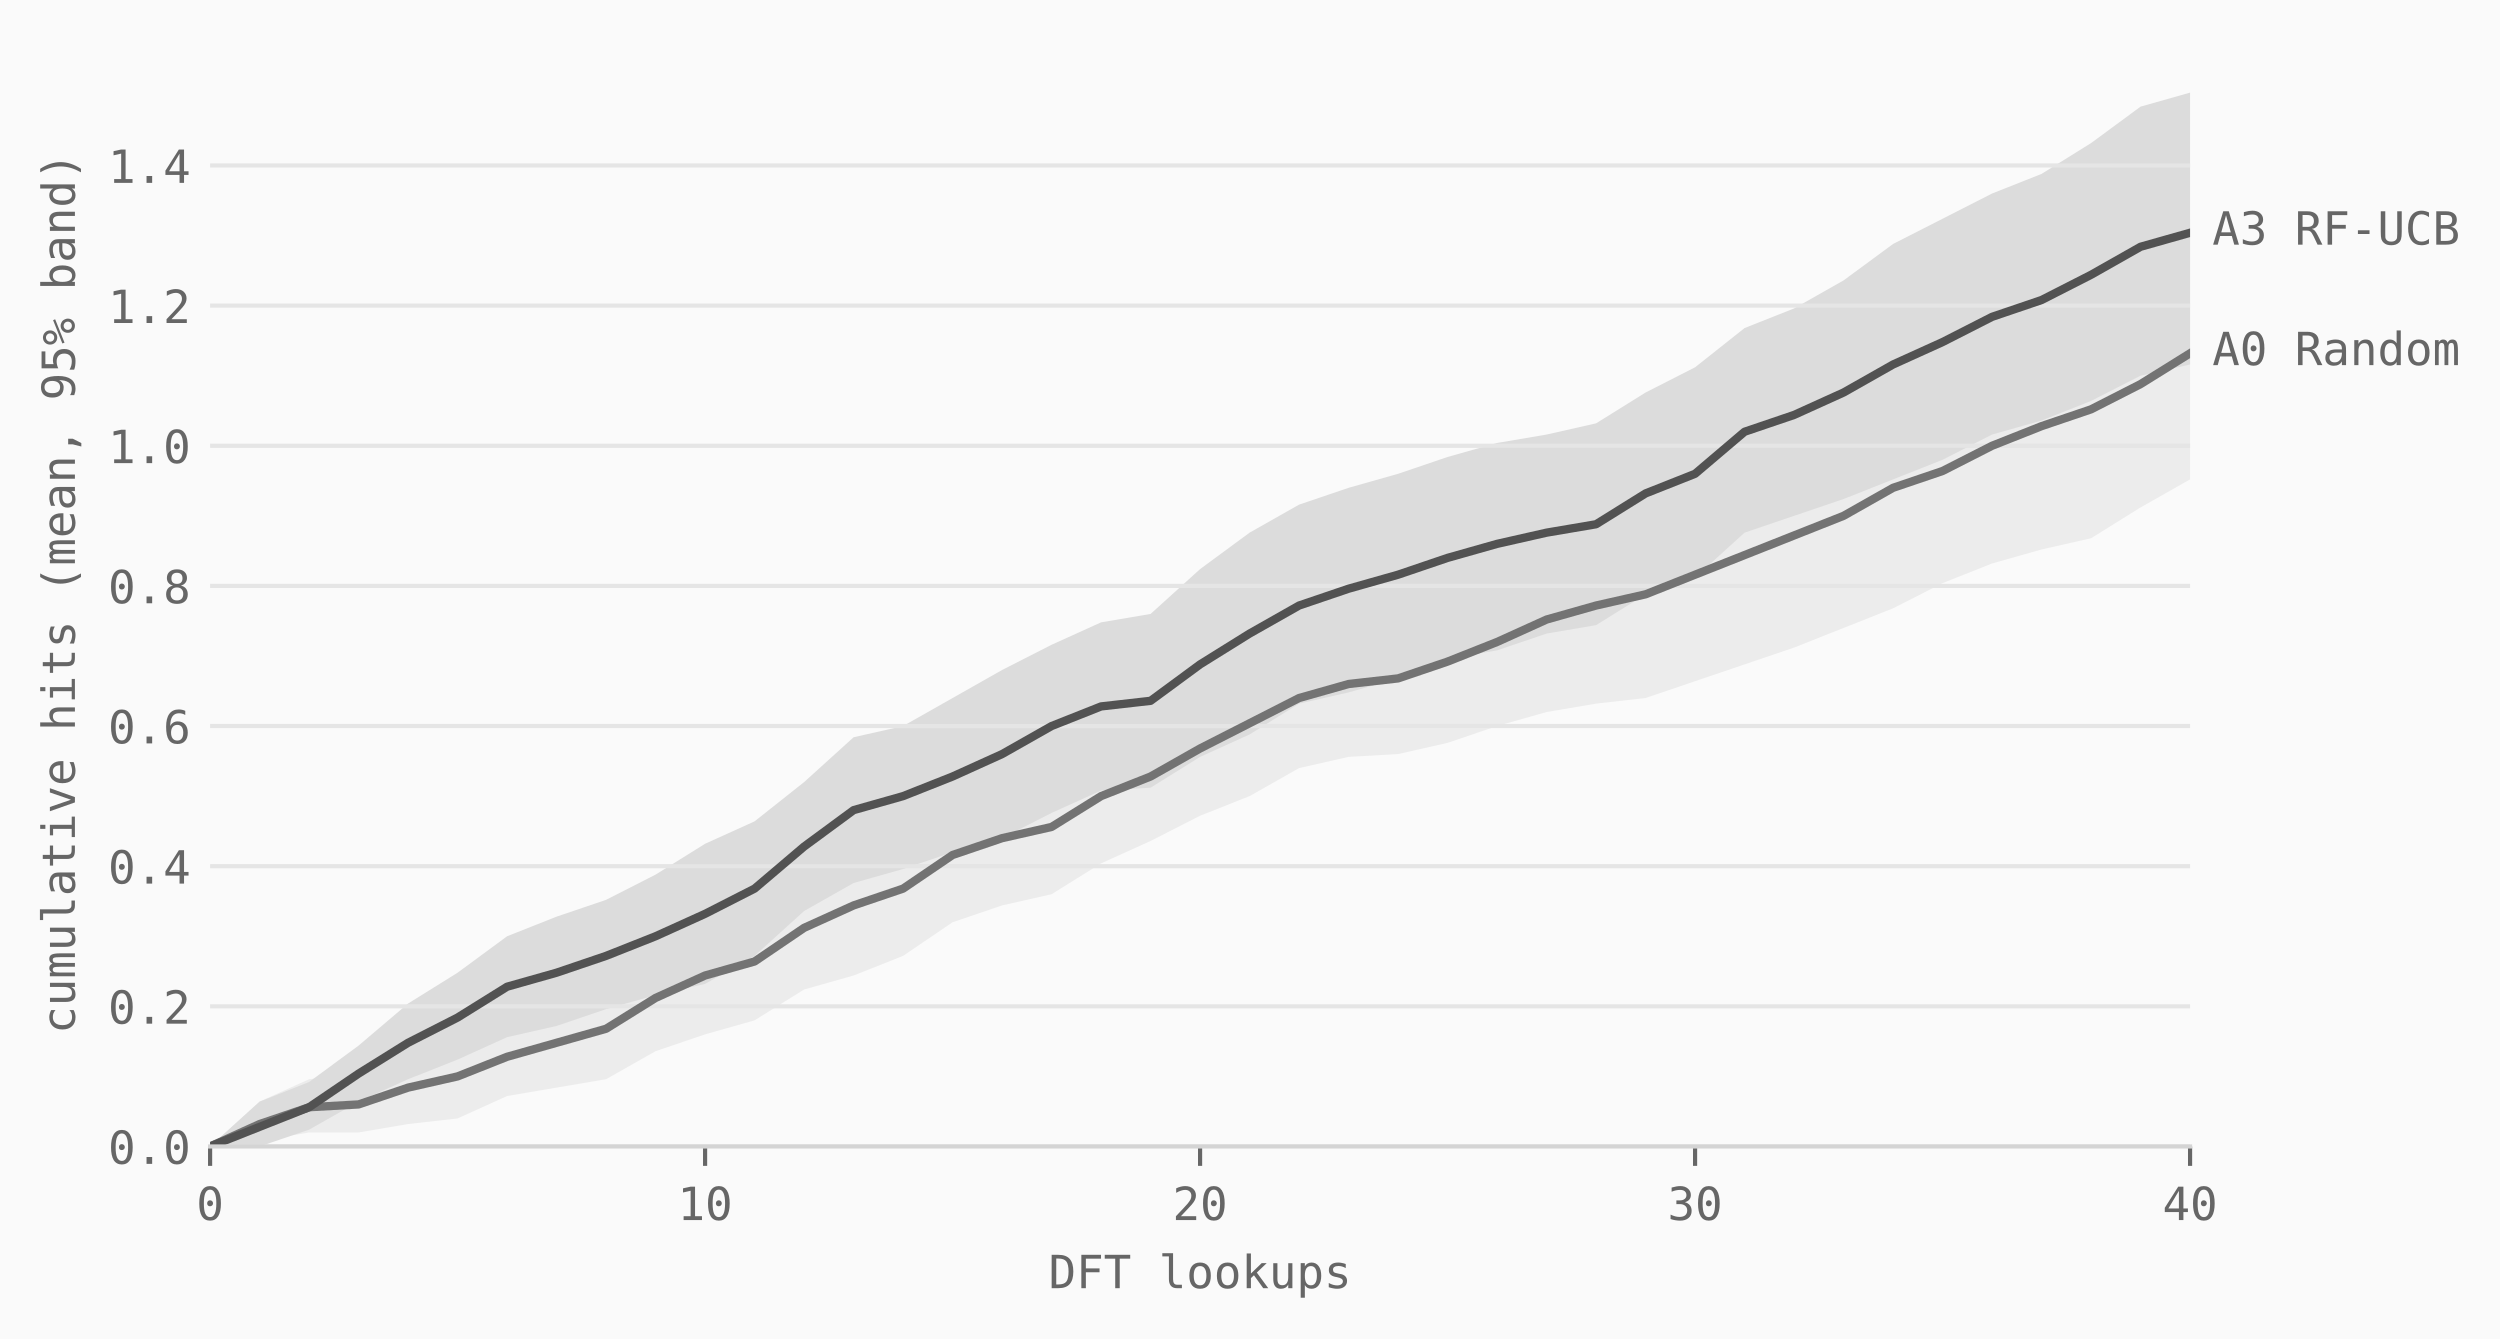
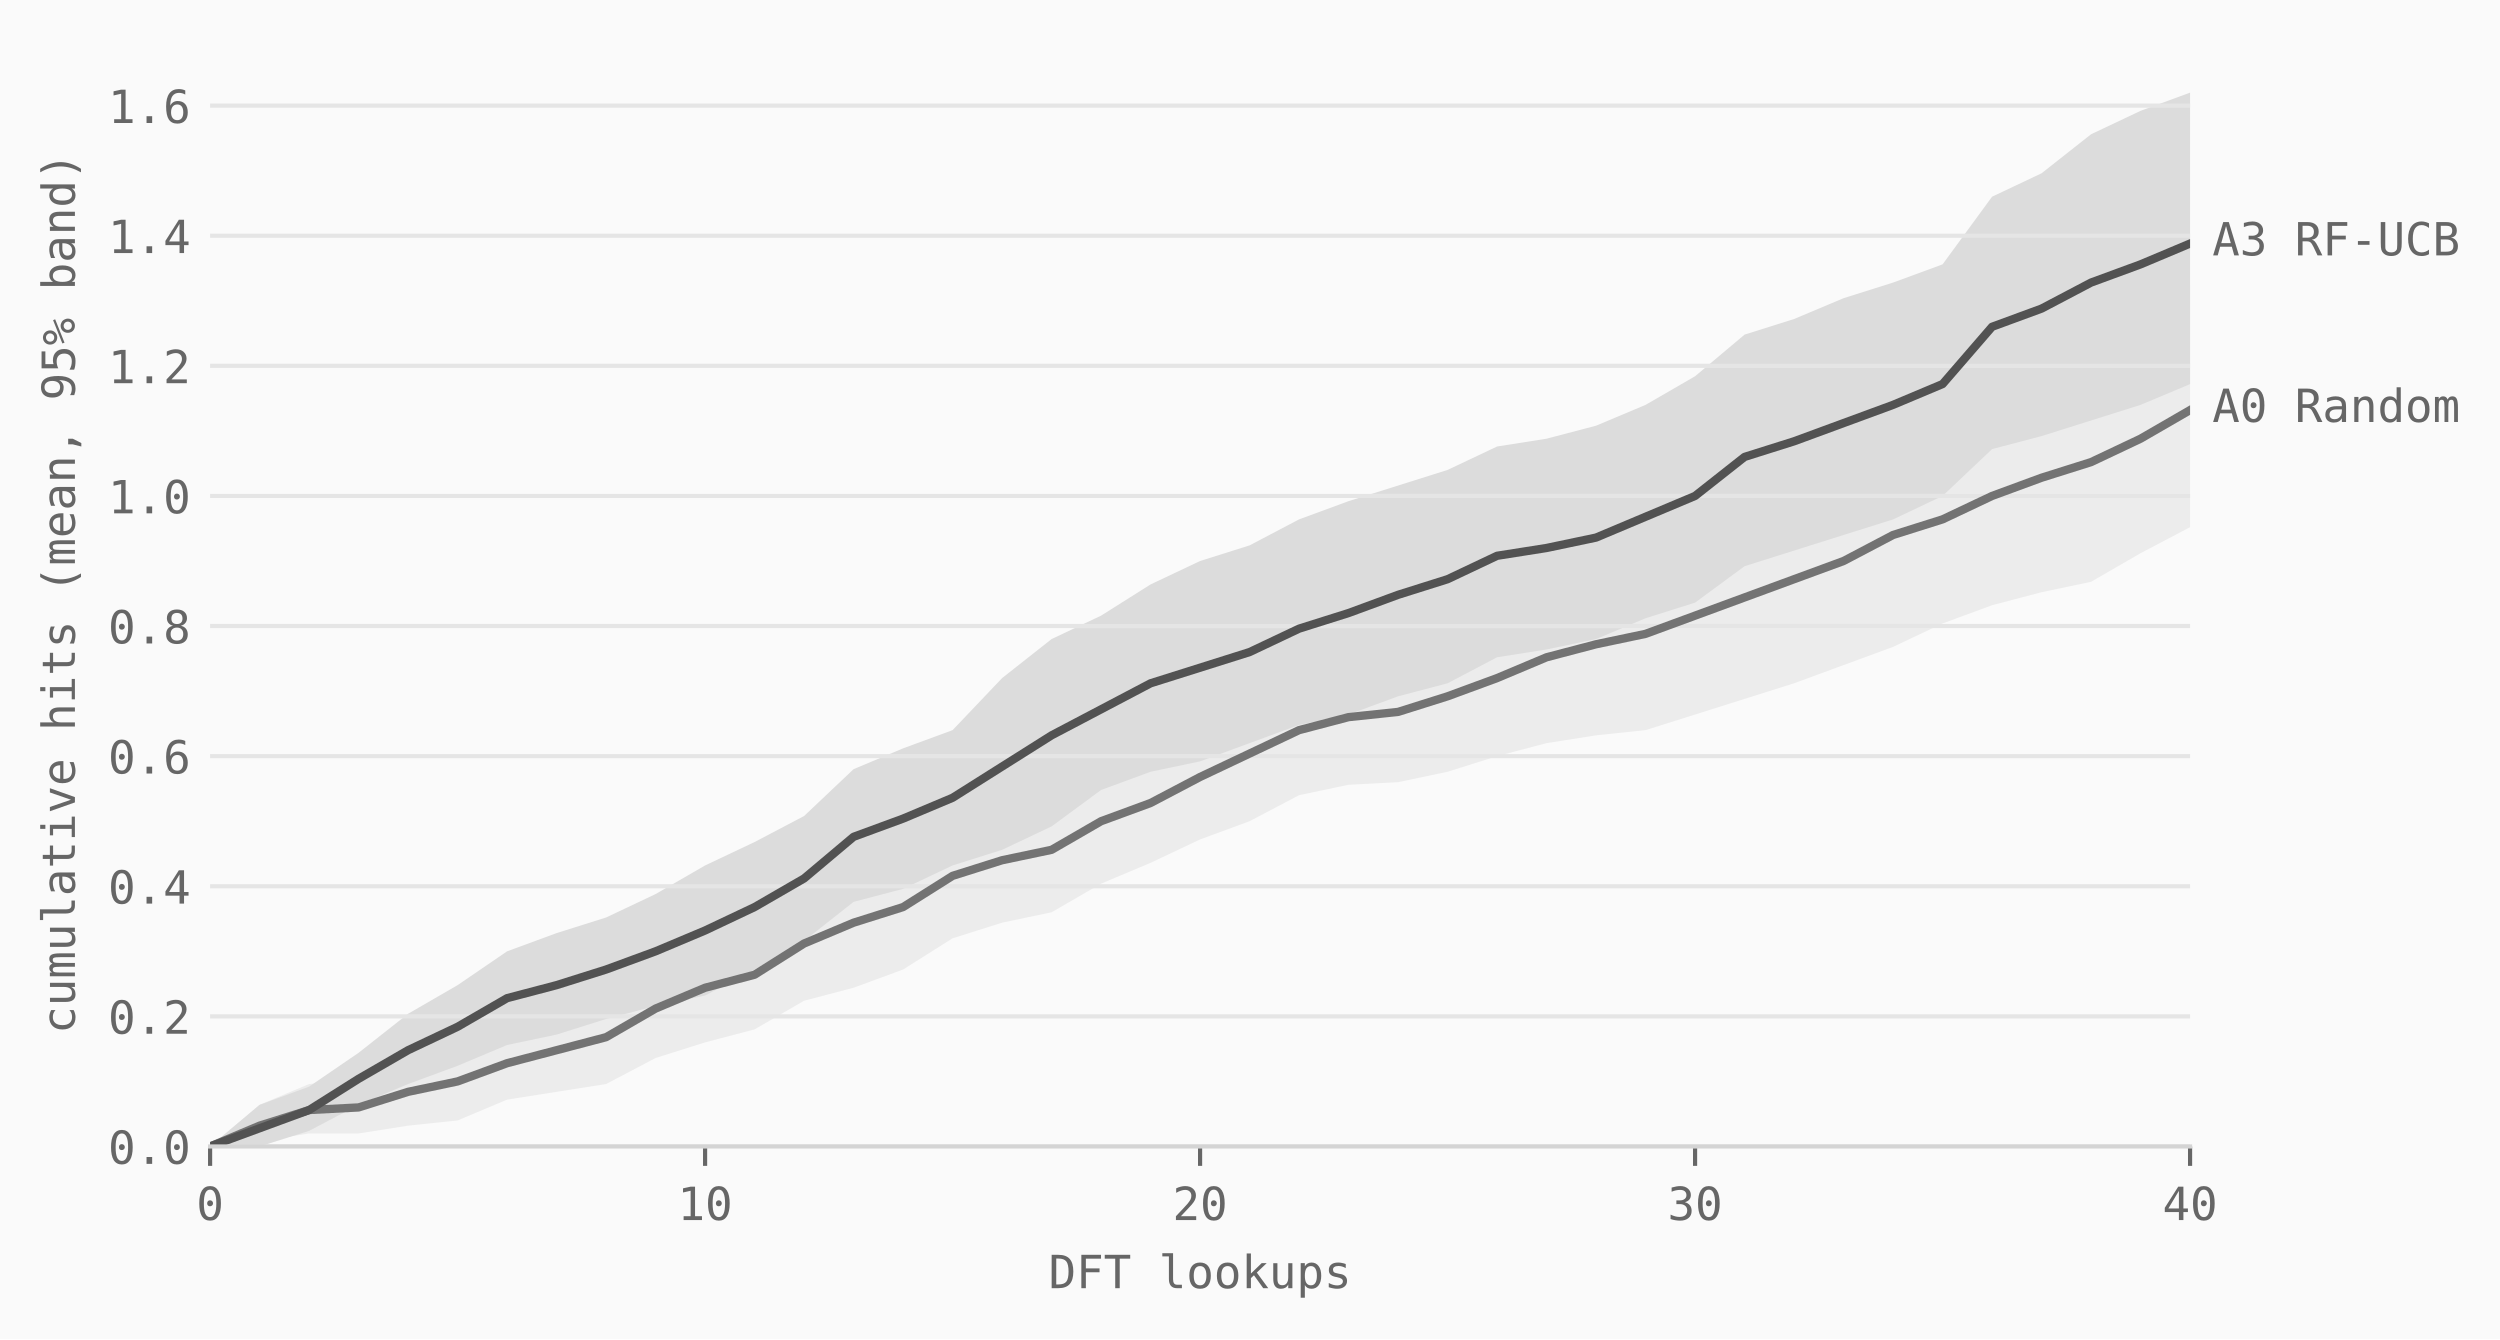
<svg xmlns="http://www.w3.org/2000/svg" xmlns:xlink="http://www.w3.org/1999/xlink" width="450.916pt" height="241.528pt" viewBox="0 0 450.916 241.528" version="1.1">
  <defs>
    <style type="text/css">*{stroke-linejoin: round; stroke-linecap: butt}</style>
  </defs>
  <g id="figure_1">
    <g id="patch_1">
      <path d="M 0 241.528  L 450.916 241.528  L 450.916 0  L 0 0  z " style="fill: #fafafa" />
    </g>
    <g id="axes_1">
      <g id="patch_2">
        <path d="M 37.895 206.784  L 395.015 206.784  L 395.015 7.2  L 37.895 7.2  L 37.895 206.784  z " style="fill: none" />
      </g>
      <g id="FillBetweenPolyCollection_1">
        <defs>
-           <path id="m60f92e7e25" d="M 37.895 -34.744  L 37.895 -34.744  L 46.823 -35.756  L 55.751 -37.272  L 64.679 -37.272  L 73.607 -38.789  L 82.535 -39.8  L 91.463 -43.844  L 100.391 -45.361  L 109.319 -46.877  L 118.247 -51.933  L 127.175 -54.966  L 136.103 -57.493  L 145.031 -63.054  L 153.959 -65.582  L 162.887 -69.121  L 171.815 -75.187  L 180.743 -78.22  L 189.671 -80.242  L 198.599 -85.803  L 207.527 -89.847  L 216.455 -94.397  L 225.383 -97.936  L 234.311 -102.991  L 243.239 -105.013  L 252.167 -105.519  L 261.095 -107.541  L 270.023 -110.574  L 278.951 -113.102  L 287.879 -114.619  L 296.807 -115.63  L 305.735 -118.663  L 314.663 -121.696  L 323.591 -124.729  L 332.519 -128.268  L 341.447 -131.807  L 350.375 -136.356  L 359.303 -139.895  L 368.231 -142.423  L 377.159 -144.445  L 386.087 -150.006  L 395.015 -155.061  L 395.015 -202.076  L 395.015 -202.076  L 386.087 -195.504  L 377.159 -191.965  L 368.231 -188.932  L 359.303 -183.876  L 350.375 -178.316  L 341.447 -177.304  L 332.519 -170.227  L 323.591 -167.699  L 314.663 -163.15  L 305.735 -159.105  L 296.807 -154.556  L 287.879 -151.017  L 278.951 -147.478  L 270.023 -141.412  L 261.095 -137.873  L 252.167 -133.829  L 243.239 -132.312  L 234.311 -129.279  L 225.383 -124.729  L 216.455 -119.168  L 207.527 -113.607  L 198.599 -110.069  L 189.671 -104.508  L 180.743 -102.991  L 171.815 -99.453  L 162.887 -93.386  L 153.959 -91.364  L 145.031 -85.803  L 136.103 -79.231  L 127.175 -76.704  L 118.247 -71.648  L 109.319 -65.582  L 100.391 -62.043  L 91.463 -58.504  L 82.535 -54.46  L 73.607 -52.438  L 64.679 -47.888  L 55.751 -46.877  L 46.823 -42.833  L 37.895 -34.744  z " />
+           <path id="m499fef9a43" d="M 37.895 -34.744  L 37.895 -34.744  L 46.823 -35.683  L 55.751 -37.091  L 64.679 -37.091  L 73.607 -38.499  L 82.535 -39.438  L 91.463 -43.192  L 100.391 -44.6  L 109.319 -46.008  L 118.247 -50.702  L 127.175 -53.518  L 136.103 -55.864  L 145.031 -61.027  L 153.959 -63.374  L 162.887 -66.659  L 171.815 -72.291  L 180.743 -75.107  L 189.671 -76.984  L 198.599 -82.147  L 207.527 -85.902  L 216.455 -90.126  L 225.383 -93.411  L 234.311 -98.104  L 243.239 -99.982  L 252.167 -100.451  L 261.095 -102.328  L 270.023 -105.144  L 278.951 -107.491  L 287.879 -108.899  L 296.807 -109.838  L 305.735 -112.654  L 314.663 -115.47  L 323.591 -118.286  L 332.519 -121.571  L 341.447 -124.856  L 350.375 -129.08  L 359.303 -132.366  L 368.231 -134.712  L 377.159 -136.59  L 386.087 -141.752  L 395.015 -146.446  L 395.015 -190.094  L 395.015 -190.094  L 386.087 -183.992  L 377.159 -180.707  L 368.231 -177.891  L 359.303 -173.198  L 350.375 -168.035  L 341.447 -167.096  L 332.519 -160.526  L 323.591 -158.179  L 314.663 -153.955  L 305.735 -150.2  L 296.807 -145.976  L 287.879 -142.691  L 278.951 -139.406  L 270.023 -133.774  L 261.095 -130.488  L 252.167 -126.734  L 243.239 -125.326  L 234.311 -122.51  L 225.383 -118.286  L 216.455 -113.123  L 207.527 -107.96  L 198.599 -104.675  L 189.671 -99.512  L 180.743 -98.104  L 171.815 -94.819  L 162.887 -89.187  L 153.959 -87.31  L 145.031 -82.147  L 136.103 -76.046  L 127.175 -73.699  L 118.247 -69.006  L 109.319 -63.374  L 100.391 -60.088  L 91.463 -56.803  L 82.535 -53.048  L 73.607 -51.171  L 64.679 -46.947  L 55.751 -46.008  L 46.823 -42.254  L 37.895 -34.744  z " />
        </defs>
-         <g clip-path="url(#pcbf6c40e42)">
-           <use xlink:href="#m60f92e7e25" x="0" y="241.528" style="fill: #ececec" />
+         <g clip-path="url(#p6ea95af67f)">
+           <use xlink:href="#m499fef9a43" x="0" y="241.528" style="fill: #ececec" />
        </g>
      </g>
      <g id="FillBetweenPolyCollection_2">
        <defs>
-           <path id="m0677b99362" d="M 37.895 -34.744  L 37.895 -34.744  L 46.823 -34.744  L 55.751 -37.778  L 64.679 -42.833  L 73.607 -46.877  L 82.535 -50.416  L 91.463 -54.46  L 100.391 -56.482  L 109.319 -59.516  L 118.247 -62.043  L 127.175 -64.065  L 136.103 -69.121  L 145.031 -77.209  L 153.959 -82.264  L 162.887 -84.792  L 171.815 -87.825  L 180.743 -90.353  L 189.671 -94.903  L 198.599 -98.947  L 207.527 -99.453  L 216.455 -105.013  L 225.383 -109.058  L 234.311 -114.619  L 243.239 -116.641  L 252.167 -119.168  L 261.095 -122.707  L 270.023 -124.224  L 278.951 -127.257  L 287.879 -128.773  L 296.807 -134.334  L 305.735 -137.355  L 314.663 -145.456  L 323.591 -148.489  L 332.519 -151.522  L 341.447 -155.061  L 350.375 -158.6  L 359.303 -163.15  L 368.231 -165.677  L 377.159 -169.216  L 386.087 -173.766  L 395.015 -175.788  L 395.015 -224.824  L 395.015 -224.824  L 386.087 -222.297  L 377.159 -215.725  L 368.231 -210.164  L 359.303 -206.625  L 350.375 -202.076  L 341.447 -197.526  L 332.519 -190.954  L 323.591 -185.899  L 314.663 -182.36  L 305.735 -175.282  L 296.807 -170.733  L 287.879 -165.172  L 278.951 -163.15  L 270.023 -161.633  L 261.095 -159.105  L 252.167 -156.072  L 243.239 -153.544  L 234.311 -150.511  L 225.383 -145.456  L 216.455 -138.884  L 207.527 -130.796  L 198.599 -129.279  L 189.671 -125.235  L 180.743 -120.685  L 171.815 -115.63  L 162.887 -110.574  L 153.959 -108.552  L 145.031 -100.464  L 136.103 -93.386  L 127.175 -89.342  L 118.247 -83.781  L 109.319 -79.231  L 100.391 -76.198  L 91.463 -72.659  L 82.535 -66.087  L 73.607 -60.527  L 64.679 -52.944  L 55.751 -46.372  L 46.823 -42.833  L 37.895 -34.744  z " />
+           <path id="mfed903dab3" d="M 37.895 -34.744  L 37.895 -34.744  L 46.823 -34.744  L 55.751 -37.56  L 64.679 -42.254  L 73.607 -46.008  L 82.535 -49.294  L 91.463 -53.048  L 100.391 -54.926  L 109.319 -57.742  L 118.247 -60.088  L 127.175 -61.966  L 136.103 -66.659  L 145.031 -71.822  L 153.959 -78.862  L 162.887 -81.208  L 171.815 -85.432  L 180.743 -88.248  L 189.671 -92.472  L 198.599 -99.043  L 207.527 -102.328  L 216.455 -104.206  L 225.383 -107.491  L 234.311 -110.776  L 243.239 -112.654  L 252.167 -115.939  L 261.095 -118.286  L 270.023 -122.979  L 278.951 -124.387  L 287.879 -126.264  L 296.807 -130.019  L 305.735 -132.835  L 314.663 -139.406  L 323.591 -142.222  L 332.519 -145.038  L 341.447 -147.842  L 350.375 -152.078  L 359.303 -160.526  L 368.231 -162.872  L 377.159 -165.688  L 386.087 -168.504  L 395.015 -172.247  L 395.015 -224.824  L 395.015 -224.824  L 386.087 -221.539  L 377.159 -217.315  L 368.231 -210.275  L 359.303 -206.051  L 350.375 -193.848  L 341.447 -190.563  L 332.519 -187.747  L 323.591 -183.992  L 314.663 -181.176  L 305.735 -173.667  L 296.807 -168.504  L 287.879 -164.75  L 278.951 -162.403  L 270.023 -160.995  L 261.095 -156.771  L 252.167 -153.955  L 243.239 -151.139  L 234.311 -147.854  L 225.383 -143.16  L 216.455 -140.344  L 207.527 -136.12  L 198.599 -130.488  L 189.671 -126.264  L 180.743 -119.224  L 171.815 -109.838  L 162.887 -106.552  L 153.959 -102.798  L 145.031 -94.35  L 136.103 -89.656  L 127.175 -85.432  L 118.247 -80.27  L 109.319 -76.046  L 100.391 -73.23  L 91.463 -69.944  L 82.535 -63.843  L 73.607 -58.68  L 64.679 -51.64  L 55.751 -45.539  L 46.823 -42.254  L 37.895 -34.744  z " />
        </defs>
-         <g clip-path="url(#pcbf6c40e42)">
-           <use xlink:href="#m0677b99362" x="0" y="241.528" style="fill: #dcdcdc" />
+         <g clip-path="url(#p6ea95af67f)">
+           <use xlink:href="#mfed903dab3" x="0" y="241.528" style="fill: #dcdcdc" />
        </g>
      </g>
      <g id="matplotlib.axis_1">
        <g id="xtick_1">
          <g id="line2d_1">
            <defs>
-               <path id="m71b78a1476" d="M 0 0  L 0 3.5  " style="stroke: #666666; stroke-width: 0.75" />
+               <path id="m7fe3848ec0" d="M 0 0  L 0 3.5  " style="stroke: #666666; stroke-width: 0.75" />
            </defs>
            <g>
-               <use xlink:href="#m71b78a1476" x="37.895" y="206.784" style="fill: #666666; stroke: #666666; stroke-width: 0.75" />
+               <use xlink:href="#m7fe3848ec0" x="37.895" y="206.784" style="fill: #666666; stroke: #666666; stroke-width: 0.75" />
            </g>
          </g>
          <g id="text_1">
            <text style="font-size: 8.25px; font-family: 'DejaVu Sans Mono'; text-anchor: middle; fill: #666666" x="37.895" y="220.052" transform="rotate(-0 37.89475 220.0521)">0</text>
          </g>
        </g>
        <g id="xtick_2">
          <g id="line2d_2">
            <g>
-               <use xlink:href="#m71b78a1476" x="127.175" y="206.784" style="fill: #666666; stroke: #666666; stroke-width: 0.75" />
+               <use xlink:href="#m7fe3848ec0" x="127.175" y="206.784" style="fill: #666666; stroke: #666666; stroke-width: 0.75" />
            </g>
          </g>
          <g id="text_2">
            <text style="font-size: 8.25px; font-family: 'DejaVu Sans Mono'; text-anchor: middle; fill: #666666" x="127.175" y="220.052" transform="rotate(-0 127.1747 220.0521)">10</text>
          </g>
        </g>
        <g id="xtick_3">
          <g id="line2d_3">
            <g>
-               <use xlink:href="#m71b78a1476" x="216.455" y="206.784" style="fill: #666666; stroke: #666666; stroke-width: 0.75" />
+               <use xlink:href="#m7fe3848ec0" x="216.455" y="206.784" style="fill: #666666; stroke: #666666; stroke-width: 0.75" />
            </g>
          </g>
          <g id="text_3">
            <text style="font-size: 8.25px; font-family: 'DejaVu Sans Mono'; text-anchor: middle; fill: #666666" x="216.455" y="220.052" transform="rotate(-0 216.4547 220.0521)">20</text>
          </g>
        </g>
        <g id="xtick_4">
          <g id="line2d_4">
            <g>
-               <use xlink:href="#m71b78a1476" x="305.735" y="206.784" style="fill: #666666; stroke: #666666; stroke-width: 0.75" />
+               <use xlink:href="#m7fe3848ec0" x="305.735" y="206.784" style="fill: #666666; stroke: #666666; stroke-width: 0.75" />
            </g>
          </g>
          <g id="text_4">
            <text style="font-size: 8.25px; font-family: 'DejaVu Sans Mono'; text-anchor: middle; fill: #666666" x="305.735" y="220.052" transform="rotate(-0 305.7347 220.0521)">30</text>
          </g>
        </g>
        <g id="xtick_5">
          <g id="line2d_5">
            <g>
-               <use xlink:href="#m71b78a1476" x="395.015" y="206.784" style="fill: #666666; stroke: #666666; stroke-width: 0.75" />
+               <use xlink:href="#m7fe3848ec0" x="395.015" y="206.784" style="fill: #666666; stroke: #666666; stroke-width: 0.75" />
            </g>
          </g>
          <g id="text_5">
            <text style="font-size: 8.25px; font-family: 'DejaVu Sans Mono'; text-anchor: middle; fill: #666666" x="395.015" y="220.052" transform="rotate(-0 395.0147 220.0521)">40</text>
          </g>
        </g>
        <g id="text_6">
          <text style="font-size: 8.25px; font-family: 'DejaVu Sans Mono'; text-anchor: middle; fill: #666666" x="216.455" y="232.347" transform="rotate(-0 216.4547 232.3465)">DFT lookups</text>
        </g>
      </g>
      <g id="matplotlib.axis_2">
        <g id="ytick_1">
          <g id="line2d_6">
-             <path d="M 37.895 206.784  L 395.015 206.784  " clip-path="url(#pcbf6c40e42)" style="fill: none; stroke: #e5e5e5; stroke-width: 0.75; stroke-linecap: square" />
+             <path d="M 37.895 206.784  L 395.015 206.784  " clip-path="url(#p6ea95af67f)" style="fill: none; stroke: #e5e5e5; stroke-width: 0.75; stroke-linecap: square" />
          </g>
          <g id="line2d_7" />
          <g id="text_7">
            <text style="font-size: 8.25px; font-family: 'DejaVu Sans Mono'; text-anchor: end; fill: #666666" x="34.395" y="209.918" transform="rotate(-0 34.39475 209.918)">0.0</text>
          </g>
        </g>
        <g id="ytick_2">
          <g id="line2d_8">
-             <path d="M 37.895 181.507  L 395.015 181.507  " clip-path="url(#pcbf6c40e42)" style="fill: none; stroke: #e5e5e5; stroke-width: 0.75; stroke-linecap: square" />
+             <path d="M 37.895 183.317  L 395.015 183.317  " clip-path="url(#p6ea95af67f)" style="fill: none; stroke: #e5e5e5; stroke-width: 0.75; stroke-linecap: square" />
          </g>
          <g id="line2d_9" />
          <g id="text_8">
-             <text style="font-size: 8.25px; font-family: 'DejaVu Sans Mono'; text-anchor: end; fill: #666666" x="34.395" y="184.641" transform="rotate(-0 34.39475 184.6414)">0.2</text>
+             <text style="font-size: 8.25px; font-family: 'DejaVu Sans Mono'; text-anchor: end; fill: #666666" x="34.395" y="186.451" transform="rotate(-0 34.39475 186.4514)">0.2</text>
          </g>
        </g>
        <g id="ytick_3">
          <g id="line2d_10">
-             <path d="M 37.895 156.231  L 395.015 156.231  " clip-path="url(#pcbf6c40e42)" style="fill: none; stroke: #e5e5e5; stroke-width: 0.75; stroke-linecap: square" />
+             <path d="M 37.895 159.851  L 395.015 159.851  " clip-path="url(#p6ea95af67f)" style="fill: none; stroke: #e5e5e5; stroke-width: 0.75; stroke-linecap: square" />
          </g>
          <g id="line2d_11" />
          <g id="text_9">
-             <text style="font-size: 8.25px; font-family: 'DejaVu Sans Mono'; text-anchor: end; fill: #666666" x="34.395" y="159.365" transform="rotate(-0 34.39475 159.3648)">0.4</text>
+             <text style="font-size: 8.25px; font-family: 'DejaVu Sans Mono'; text-anchor: end; fill: #666666" x="34.395" y="162.985" transform="rotate(-0 34.39475 162.9847)">0.4</text>
          </g>
        </g>
        <g id="ytick_4">
          <g id="line2d_12">
-             <path d="M 37.895 130.954  L 395.015 130.954  " clip-path="url(#pcbf6c40e42)" style="fill: none; stroke: #e5e5e5; stroke-width: 0.75; stroke-linecap: square" />
+             <path d="M 37.895 136.384  L 395.015 136.384  " clip-path="url(#p6ea95af67f)" style="fill: none; stroke: #e5e5e5; stroke-width: 0.75; stroke-linecap: square" />
          </g>
          <g id="line2d_13" />
          <g id="text_10">
-             <text style="font-size: 8.25px; font-family: 'DejaVu Sans Mono'; text-anchor: end; fill: #666666" x="34.395" y="134.088" transform="rotate(-0 34.39475 134.0882)">0.6</text>
+             <text style="font-size: 8.25px; font-family: 'DejaVu Sans Mono'; text-anchor: end; fill: #666666" x="34.395" y="139.518" transform="rotate(-0 34.39475 139.518)">0.6</text>
          </g>
        </g>
        <g id="ytick_5">
          <g id="line2d_14">
-             <path d="M 37.895 105.678  L 395.015 105.678  " clip-path="url(#pcbf6c40e42)" style="fill: none; stroke: #e5e5e5; stroke-width: 0.75; stroke-linecap: square" />
+             <path d="M 37.895 112.917  L 395.015 112.917  " clip-path="url(#p6ea95af67f)" style="fill: none; stroke: #e5e5e5; stroke-width: 0.75; stroke-linecap: square" />
          </g>
          <g id="line2d_15" />
          <g id="text_11">
-             <text style="font-size: 8.25px; font-family: 'DejaVu Sans Mono'; text-anchor: end; fill: #666666" x="34.395" y="108.812" transform="rotate(-0 34.39475 108.8117)">0.8</text>
+             <text style="font-size: 8.25px; font-family: 'DejaVu Sans Mono'; text-anchor: end; fill: #666666" x="34.395" y="116.051" transform="rotate(-0 34.39475 116.0514)">0.8</text>
          </g>
        </g>
        <g id="ytick_6">
          <g id="line2d_16">
-             <path d="M 37.895 80.401  L 395.015 80.401  " clip-path="url(#pcbf6c40e42)" style="fill: none; stroke: #e5e5e5; stroke-width: 0.75; stroke-linecap: square" />
+             <path d="M 37.895 89.451  L 395.015 89.451  " clip-path="url(#p6ea95af67f)" style="fill: none; stroke: #e5e5e5; stroke-width: 0.75; stroke-linecap: square" />
          </g>
          <g id="line2d_17" />
          <g id="text_12">
-             <text style="font-size: 8.25px; font-family: 'DejaVu Sans Mono'; text-anchor: end; fill: #666666" x="34.395" y="83.535" transform="rotate(-0 34.39475 83.53505)">1.0</text>
+             <text style="font-size: 8.25px; font-family: 'DejaVu Sans Mono'; text-anchor: end; fill: #666666" x="34.395" y="92.585" transform="rotate(-0 34.39475 92.5847)">1.0</text>
          </g>
        </g>
        <g id="ytick_7">
          <g id="line2d_18">
-             <path d="M 37.895 55.124  L 395.015 55.124  " clip-path="url(#pcbf6c40e42)" style="fill: none; stroke: #e5e5e5; stroke-width: 0.75; stroke-linecap: square" />
+             <path d="M 37.895 65.984  L 395.015 65.984  " clip-path="url(#p6ea95af67f)" style="fill: none; stroke: #e5e5e5; stroke-width: 0.75; stroke-linecap: square" />
          </g>
          <g id="line2d_19" />
          <g id="text_13">
-             <text style="font-size: 8.25px; font-family: 'DejaVu Sans Mono'; text-anchor: end; fill: #666666" x="34.395" y="58.258" transform="rotate(-0 34.39475 58.25846)">1.2</text>
+             <text style="font-size: 8.25px; font-family: 'DejaVu Sans Mono'; text-anchor: end; fill: #666666" x="34.395" y="69.118" transform="rotate(-0 34.39475 69.11803)">1.2</text>
          </g>
        </g>
        <g id="ytick_8">
          <g id="line2d_20">
-             <path d="M 37.895 29.848  L 395.015 29.848  " clip-path="url(#pcbf6c40e42)" style="fill: none; stroke: #e5e5e5; stroke-width: 0.75; stroke-linecap: square" />
+             <path d="M 37.895 42.517  L 395.015 42.517  " clip-path="url(#p6ea95af67f)" style="fill: none; stroke: #e5e5e5; stroke-width: 0.75; stroke-linecap: square" />
          </g>
          <g id="line2d_21" />
          <g id="text_14">
-             <text style="font-size: 8.25px; font-family: 'DejaVu Sans Mono'; text-anchor: end; fill: #666666" x="34.395" y="32.982" transform="rotate(-0 34.39475 32.98186)">1.4</text>
+             <text style="font-size: 8.25px; font-family: 'DejaVu Sans Mono'; text-anchor: end; fill: #666666" x="34.395" y="45.651" transform="rotate(-0 34.39475 45.65137)">1.4</text>
          </g>
        </g>
-         <g id="text_15">
+         <g id="ytick_9">
+           <g id="line2d_22">
+             <path d="M 37.895 19.051  L 395.015 19.051  " clip-path="url(#p6ea95af67f)" style="fill: none; stroke: #e5e5e5; stroke-width: 0.75; stroke-linecap: square" />
+           </g>
+           <g id="line2d_23" />
+           <g id="text_15">
+             <text style="font-size: 8.25px; font-family: 'DejaVu Sans Mono'; text-anchor: end; fill: #666666" x="34.395" y="22.185" transform="rotate(-0 34.39475 22.1847)">1.6</text>
+           </g>
+         </g>
+         <g id="text_16">
          <text style="font-size: 8.25px; font-family: 'DejaVu Sans Mono'; text-anchor: middle; fill: #666666" x="13.513" y="106.992" transform="rotate(-90 13.51254 106.992)">cumulative hits (mean, 95% band)</text>
        </g>
      </g>
-       <g id="line2d_22">
-         <path d="M 37.895 206.784  L 46.823 202.74  L 55.751 199.707  L 64.679 199.201  L 73.607 196.168  L 82.535 194.146  L 91.463 190.607  L 100.391 188.079  L 109.319 185.552  L 118.247 179.991  L 127.175 175.947  L 136.103 173.419  L 145.031 167.353  L 153.959 163.308  L 162.887 160.275  L 171.815 154.209  L 180.743 151.175  L 189.671 149.153  L 198.599 143.593  L 207.527 140.054  L 216.455 134.998  L 225.383 130.449  L 234.311 125.899  L 243.239 123.371  L 252.167 122.36  L 261.095 119.327  L 270.023 115.788  L 278.951 111.744  L 287.879 109.216  L 296.807 107.194  L 305.735 103.655  L 314.663 100.117  L 323.591 96.578  L 332.519 93.039  L 341.447 87.984  L 350.375 84.951  L 359.303 80.401  L 368.231 76.862  L 377.159 73.829  L 386.087 69.279  L 395.015 63.718  " clip-path="url(#pcbf6c40e42)" style="fill: none; stroke: #737373; stroke-width: 1.5; stroke-linecap: square" />
+       <g id="line2d_24">
+         <path d="M 37.895 206.784  L 46.823 203.029  L 55.751 200.213  L 64.679 199.744  L 73.607 196.928  L 82.535 195.051  L 91.463 191.765  L 100.391 189.419  L 109.319 187.072  L 118.247 181.909  L 127.175 178.155  L 136.103 175.808  L 145.031 170.176  L 153.959 166.421  L 162.887 163.605  L 171.815 157.973  L 180.743 155.157  L 189.671 153.28  L 198.599 148.117  L 207.527 144.832  L 216.455 140.139  L 225.383 135.915  L 234.311 131.691  L 243.239 129.344  L 252.167 128.405  L 261.095 125.589  L 270.023 122.304  L 278.951 118.549  L 287.879 116.203  L 296.807 114.325  L 305.735 111.04  L 314.663 107.755  L 323.591 104.469  L 332.519 101.184  L 341.447 96.491  L 350.375 93.675  L 359.303 89.451  L 368.231 86.165  L 377.159 83.349  L 386.087 79.125  L 395.015 73.963  " clip-path="url(#p6ea95af67f)" style="fill: none; stroke: #737373; stroke-width: 1.5; stroke-linecap: square" />
      </g>
-       <g id="line2d_23">
-         <path d="M 37.895 206.784  L 46.823 203.245  L 55.751 199.707  L 64.679 193.64  L 73.607 188.079  L 82.535 183.53  L 91.463 177.969  L 100.391 175.441  L 109.319 172.408  L 118.247 168.869  L 127.175 164.825  L 136.103 160.275  L 145.031 152.692  L 153.959 146.12  L 162.887 143.593  L 171.815 140.054  L 180.743 136.01  L 189.671 130.954  L 198.599 127.415  L 207.527 126.404  L 216.455 119.833  L 225.383 114.272  L 234.311 109.216  L 243.239 106.183  L 252.167 103.655  L 261.095 100.622  L 270.023 98.095  L 278.951 96.073  L 287.879 94.556  L 296.807 88.995  L 305.735 85.456  L 314.663 77.873  L 323.591 74.84  L 332.519 70.796  L 341.447 65.741  L 350.375 61.696  L 359.303 57.147  L 368.231 54.113  L 377.159 49.564  L 386.087 44.508  L 395.015 41.981  " clip-path="url(#pcbf6c40e42)" style="fill: none; stroke: #525252; stroke-width: 1.5; stroke-linecap: square" />
+       <g id="line2d_25">
+         <path d="M 37.895 206.784  L 46.823 203.499  L 55.751 200.213  L 64.679 194.581  L 73.607 189.419  L 82.535 185.195  L 91.463 180.032  L 100.391 177.685  L 109.319 174.869  L 118.247 171.584  L 127.175 167.829  L 136.103 163.605  L 145.031 158.443  L 153.959 150.933  L 162.887 147.648  L 171.815 143.893  L 180.743 138.261  L 189.671 132.629  L 198.599 127.936  L 207.527 123.243  L 216.455 120.427  L 225.383 117.611  L 234.311 113.387  L 243.239 110.571  L 252.167 107.285  L 261.095 104.469  L 270.023 100.245  L 278.951 98.837  L 287.879 96.96  L 296.807 93.205  L 305.735 89.451  L 314.663 82.411  L 323.591 79.595  L 332.519 76.309  L 341.447 73.024  L 350.375 69.269  L 359.303 58.944  L 368.231 55.659  L 377.159 50.965  L 386.087 47.68  L 395.015 43.925  " clip-path="url(#p6ea95af67f)" style="fill: none; stroke: #525252; stroke-width: 1.5; stroke-linecap: square" />
      </g>
      <g id="patch_3">
        <path d="M 37.895 206.784  L 395.015 206.784  " style="fill: none; stroke: #d4d4d4; stroke-width: 0.75; stroke-linejoin: miter; stroke-linecap: square" />
      </g>
-       <g id="text_16">
-         <text style="font-size: 8.25px; font-family: 'DejaVu Sans Mono'; text-anchor: start; fill: #666666" x="399.015" y="65.862" transform="rotate(-0 399.0147 65.86186)">A0 Random</text>
+       <g id="text_17">
+         <text style="font-size: 8.25px; font-family: 'DejaVu Sans Mono'; text-anchor: start; fill: #666666" x="399.015" y="76.106" transform="rotate(-0 399.0147 76.10605)">A0 Random</text>
      </g>
-       <g id="text_17">
-         <text style="font-size: 8.25px; font-family: 'DejaVu Sans Mono'; text-anchor: start; fill: #666666" x="399.015" y="44.124" transform="rotate(-0 399.0147 44.12366)">A3 RF-UCB</text>
+       <g id="text_18">
+         <text style="font-size: 8.25px; font-family: 'DejaVu Sans Mono'; text-anchor: start; fill: #666666" x="399.015" y="46.068" transform="rotate(-0 399.0147 46.0684)">A3 RF-UCB</text>
      </g>
    </g>
  </g>
  <defs>
-     <clipPath id="pcbf6c40e42">
+     <clipPath id="p6ea95af67f">
      <rect x="37.895" y="7.2" width="357.12" height="199.584" />
    </clipPath>
  </defs>
</svg>
